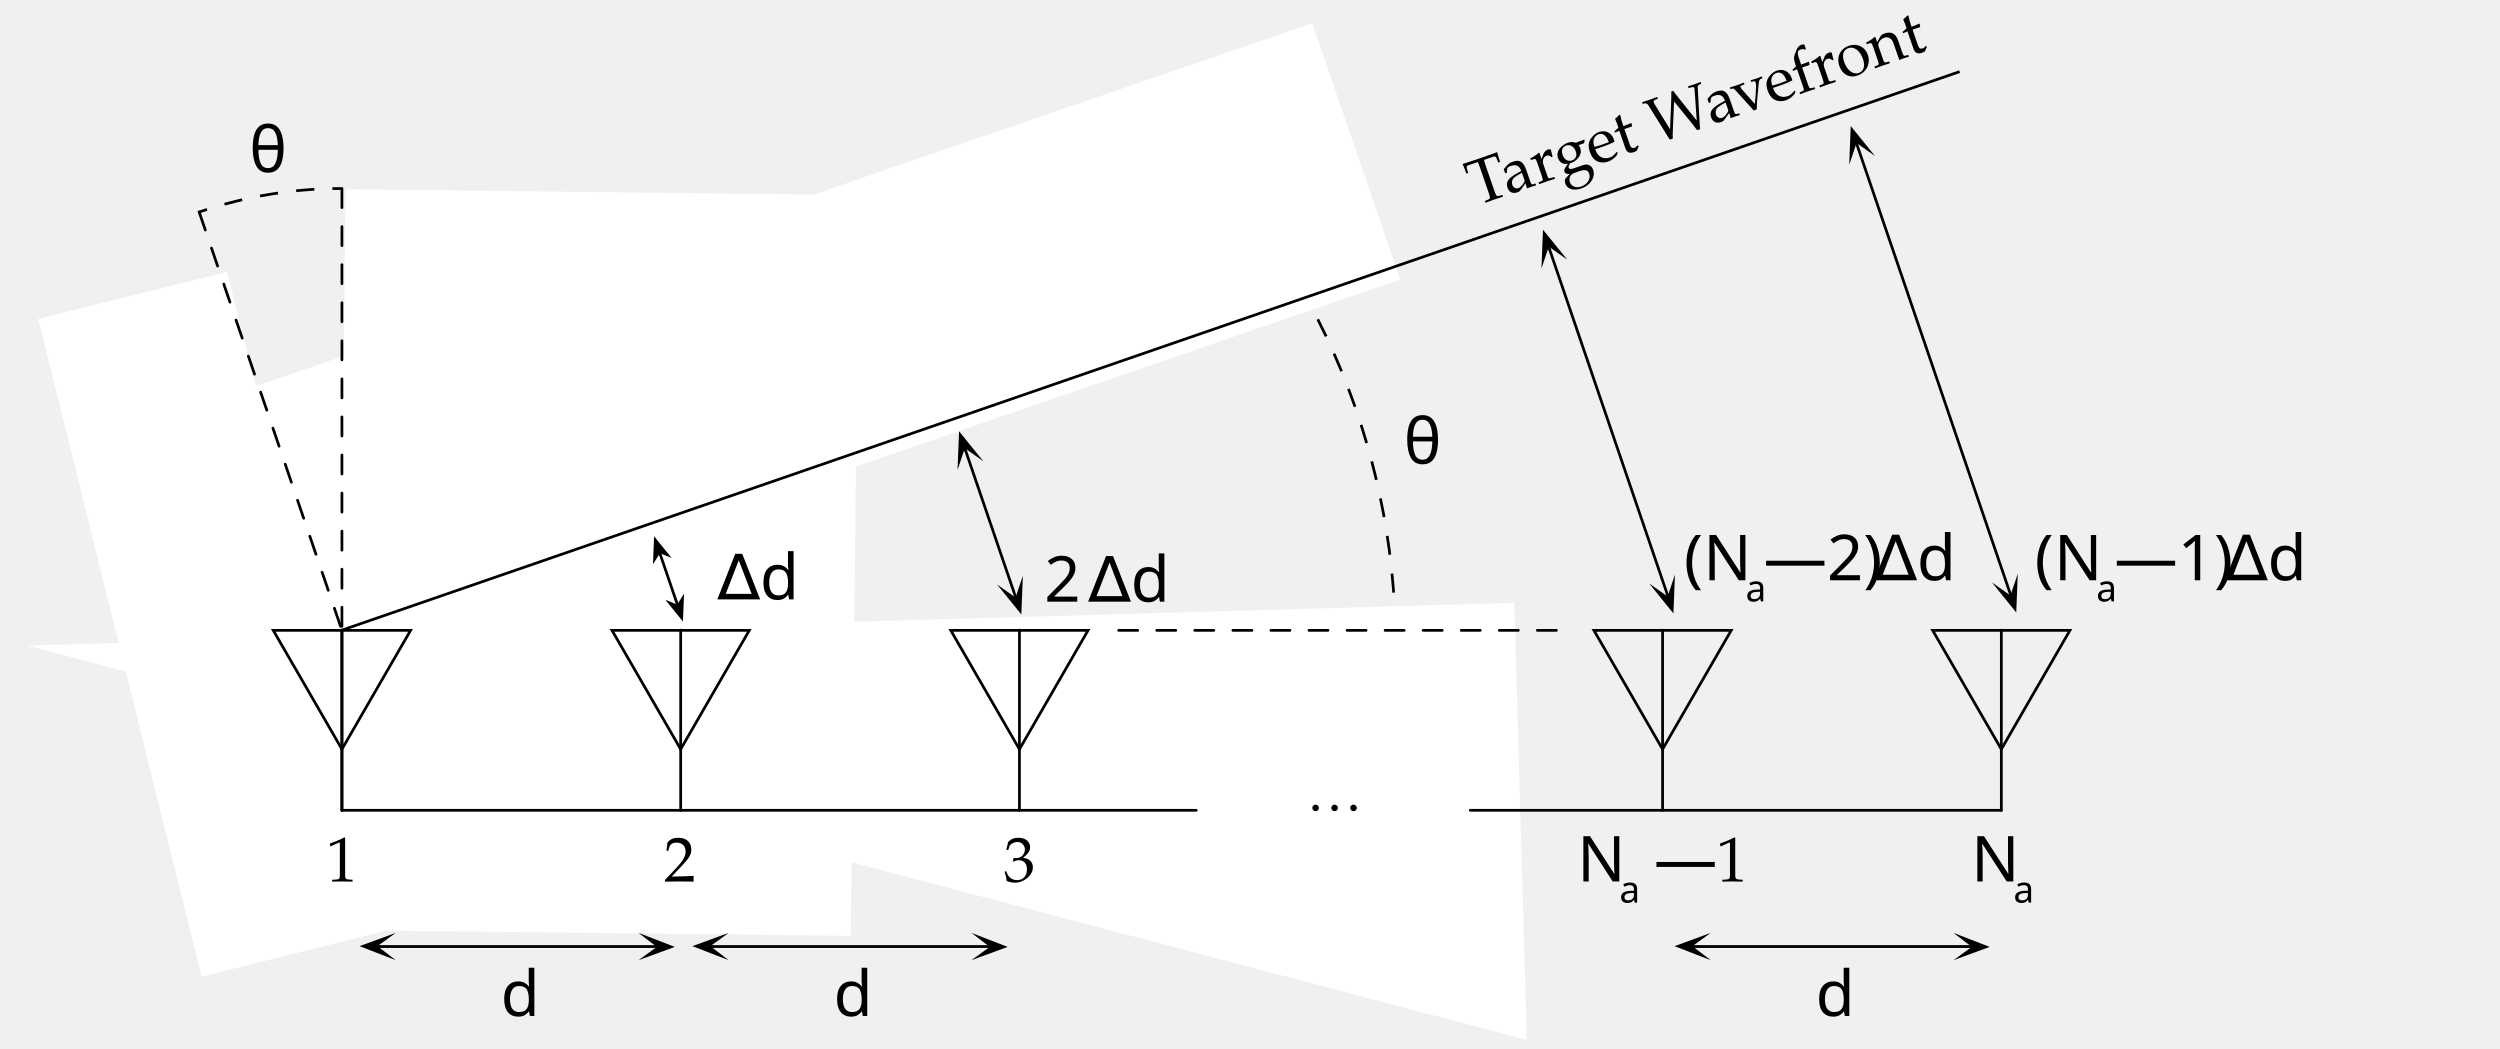
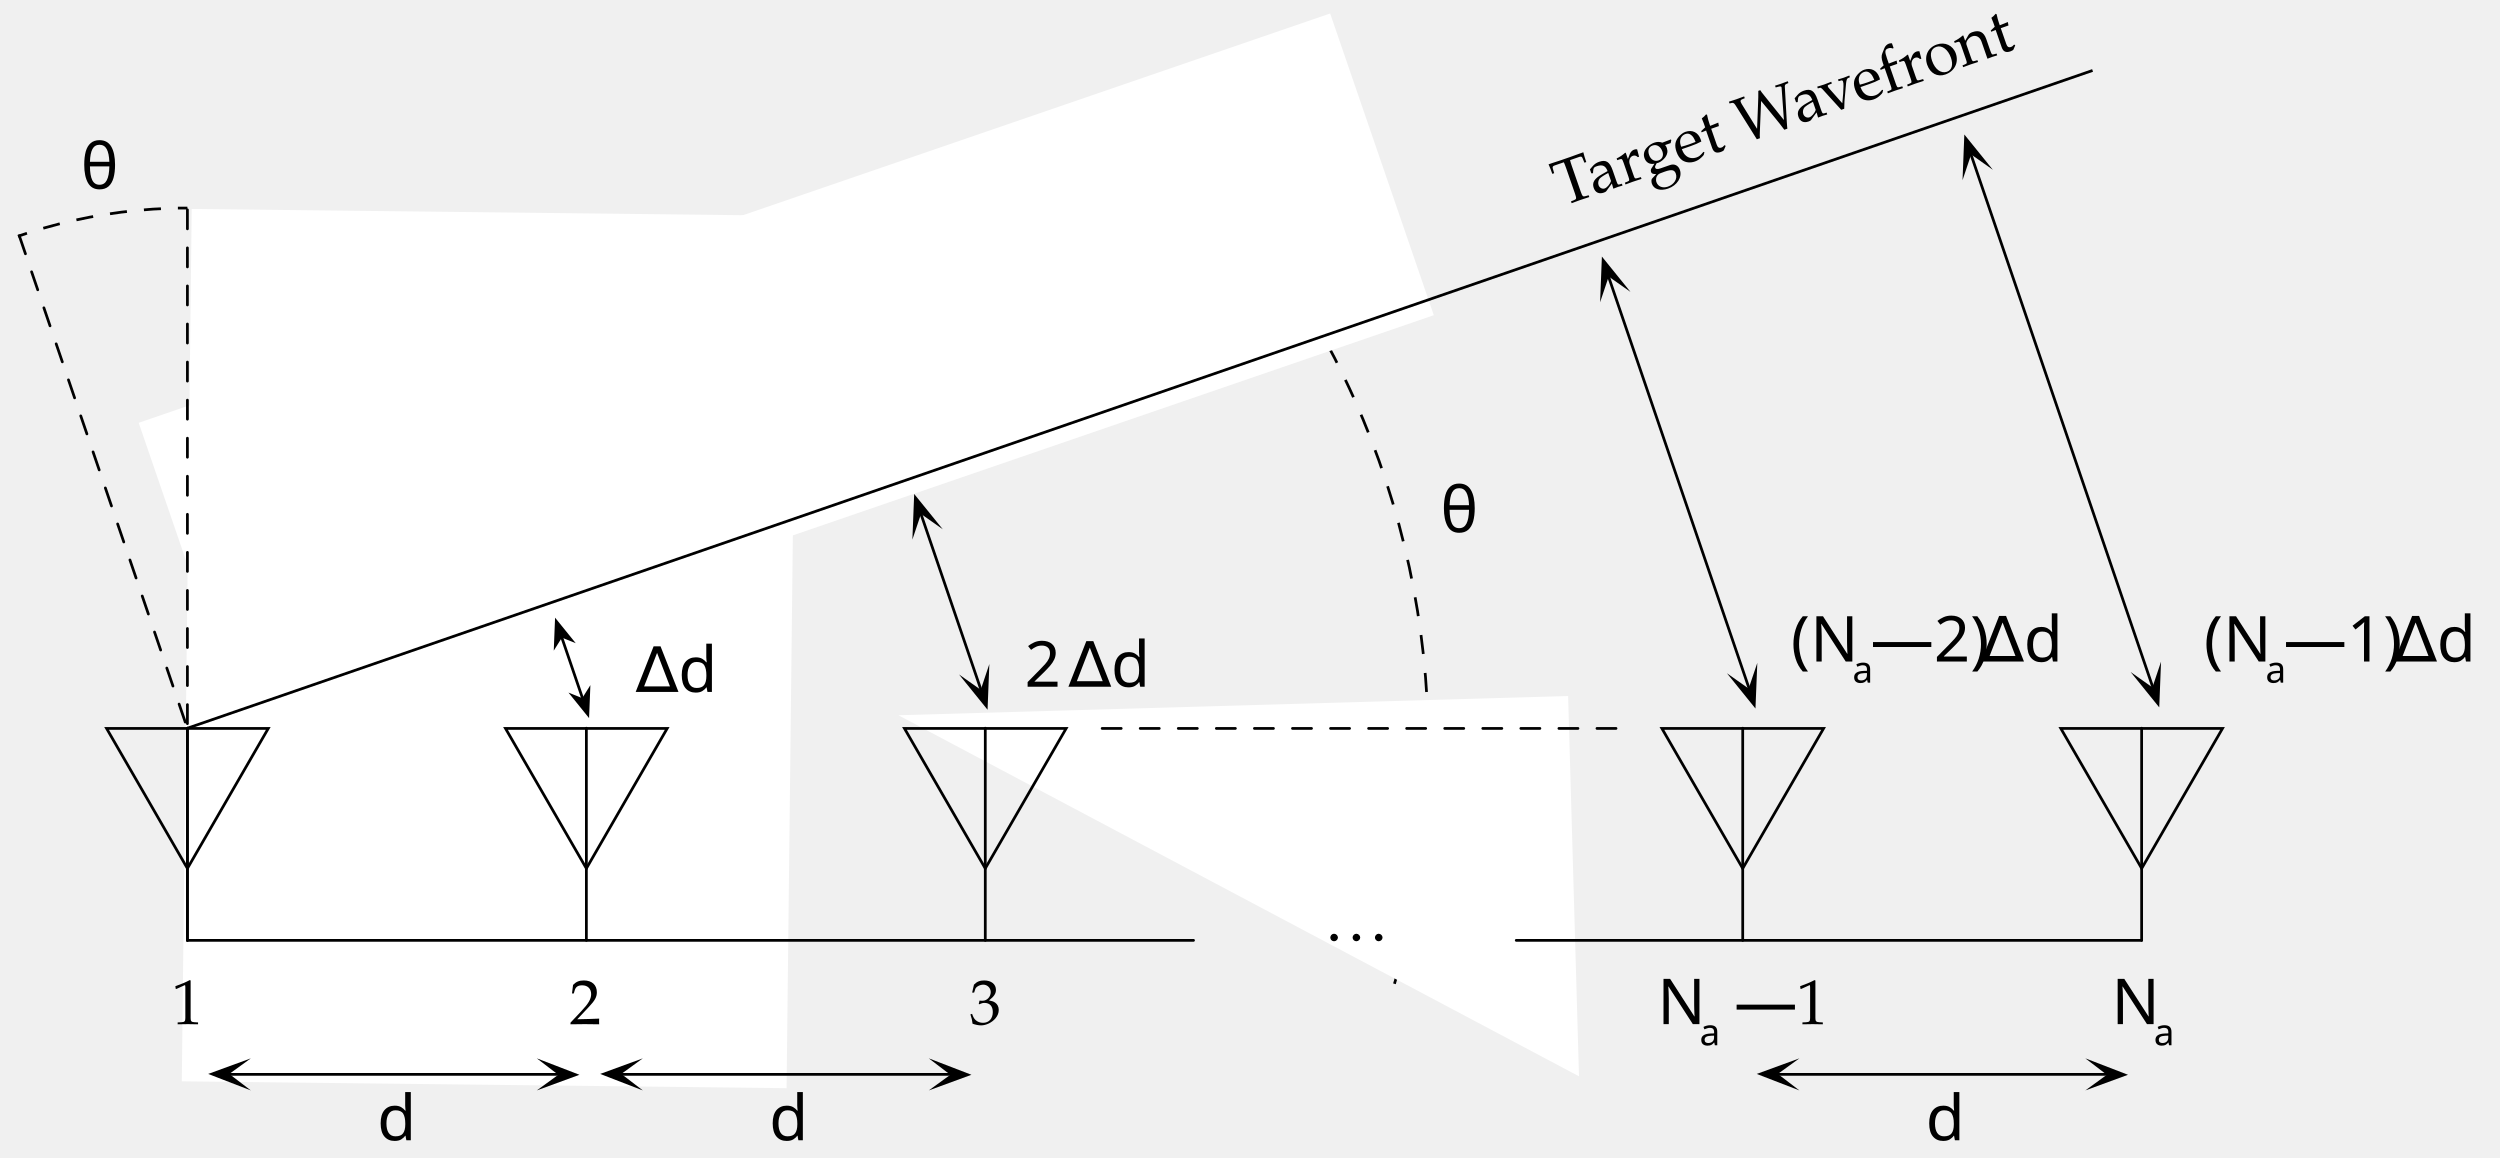
- <svg xmlns="http://www.w3.org/2000/svg" id="Capa_1" data-name="Capa 1" viewBox="0 0 472.91 198.4">
+ <svg xmlns="http://www.w3.org/2000/svg" id="Capa_1" data-name="Capa 1" viewBox="0 0 472.91 219.05">
  <defs>
-     <style>.cls-1,.cls-13,.cls-2,.cls-4,.cls-5{fill:none;stroke-width:0.52px;}.cls-1,.cls-13,.cls-2,.cls-4,.cls-5,.cls-9{stroke:#000;}.cls-1,.cls-13,.cls-2,.cls-9{stroke-miterlimit:10;}.cls-2{stroke-dasharray:3.6 3.6;}.cls-3{fill:#fff;}.cls-4,.cls-5{stroke-linecap:round;stroke-linejoin:round;}.cls-5{stroke-dasharray:3.6 3.6;}.cls-12,.cls-6{font-size:12px;}.cls-6{font-family:LinLibertineI, Linux Libertine;}.cls-12,.cls-7,.cls-9{font-family:Palatino-Roman, Palatino;}.cls-8{fill-rule:evenodd;}.cls-9{font-size:8.6px;stroke-width:0.25px;letter-spacing:0.17em;}.cls-10{letter-spacing:0.17em;}.cls-11{letter-spacing:0em;}.cls-13{stroke-dasharray:3.45 3.45;}</style>
+     <style>.cls-1,.cls-14,.cls-2,.cls-4,.cls-5,.cls-9{fill:none;}.cls-1,.cls-10,.cls-14,.cls-2,.cls-4,.cls-5,.cls-9{stroke:#000;}.cls-1,.cls-10,.cls-14,.cls-2{stroke-miterlimit:10;}.cls-1,.cls-14,.cls-2,.cls-4,.cls-5{stroke-width:0.52px;}.cls-2{stroke-dasharray:3.61 3.61;}.cls-3{fill:#fff;}.cls-4,.cls-5,.cls-9{stroke-linecap:round;stroke-linejoin:round;}.cls-5{stroke-dasharray:3.6 3.6;}.cls-13,.cls-6{font-size:12px;}.cls-6{font-family:LinLibertineI, Linux Libertine;}.cls-10,.cls-13,.cls-7{font-family:Palatino-Roman, Palatino;}.cls-8{fill-rule:evenodd;}.cls-9{stroke-width:0.52px;}.cls-10{font-size:10.13px;stroke-width:0.25px;}.cls-11{letter-spacing:0.17em;}.cls-12{letter-spacing:0.17em;}.cls-14{stroke-dasharray:3.23 3.23;}</style>
  </defs>
-   <path class="cls-1" d="M239.08,43.45l1,1.47" />
-   <path class="cls-2" d="M242.11,47.92A136.63,136.63,0,0,1,259.52,156.8" />
-   <path class="cls-1" d="M259.05,158.53c-.16.58-.32,1.16-.49,1.73" />
-   <rect class="cls-3" x="117.5" y="-52.34" width="51.24" height="239.9" transform="translate(160.55 -89.72) rotate(71.04)" />
-   <rect class="cls-3" x="22.13" y="53.99" width="36.83" height="128.21" transform="translate(108.39 222.91) rotate(166.04)" />
-   <polyline class="cls-3" points="5.13 122.12 286.45 114.03 288.82 196.7" />
-   <rect class="cls-3" x="64.57" y="36.34" width="97.15" height="140.14" transform="translate(1.21 -1.27) rotate(0.65)" />
-   <line class="cls-4" x1="64.68" y1="153.28" x2="64.68" y2="119.2" />
-   <line class="cls-5" x1="64.68" y1="118.47" x2="64.68" y2="35.65" />
-   <line class="cls-5" x1="211.61" y1="119.24" x2="295.76" y2="119.24" />
-   <line class="cls-4" x1="64.68" y1="153.28" x2="226.28" y2="153.28" />
-   <line class="cls-4" x1="192.84" y1="153.28" x2="192.84" y2="119.2" />
-   <polygon class="cls-1" points="192.84 141.73 186.34 130.48 179.85 119.24 192.84 119.24 205.82 119.24 199.33 130.48 192.84 141.73" />
-   <line class="cls-4" x1="128.76" y1="153.28" x2="128.76" y2="119.2" />
-   <polygon class="cls-1" points="128.76 141.73 122.26 130.48 115.77 119.24 128.76 119.24 141.74 119.24 135.25 130.48 128.76 141.73" />
-   <line class="cls-4" x1="64.68" y1="153.28" x2="64.68" y2="119.2" />
-   <polygon class="cls-1" points="64.68 141.73 58.19 130.48 51.69 119.24 64.68 119.24 77.67 119.24 71.17 130.48 64.68 141.73" />
-   <text class="cls-6" transform="translate(372.89 166.74)">N</text>
-   <text class="cls-6" transform="translate(380.87 170.74) scale(0.58)">a</text>
-   <line class="cls-4" x1="278.12" y1="153.28" x2="378.58" y2="153.28" />
-   <line class="cls-4" x1="314.5" y1="153.28" x2="314.5" y2="119.2" />
-   <polygon class="cls-1" points="314.5 141.73 308.01 130.48 301.51 119.24 314.5 119.24 327.49 119.24 320.99 130.48 314.5 141.73" />
-   <line class="cls-4" x1="378.58" y1="153.28" x2="378.58" y2="119.2" />
-   <polygon class="cls-1" points="378.58 141.73 372.08 130.48 365.59 119.24 378.58 119.24 391.56 119.24 385.07 130.48 378.58 141.73" />
-   <text class="cls-6" transform="translate(298.36 166.74)">N</text>
-   <text class="cls-6" transform="translate(306.34 170.74) scale(0.58)">a</text>
-   <text class="cls-6" transform="translate(309.74 166.74)">
+   <path class="cls-1" d="M240.85,48.54l1,1.47" />
+   <path class="cls-2" d="M243.89,53a160.9,160.9,0,0,1,20.86,129.64" />
+   <path class="cls-1" d="M264.28,184.37c-.17.58-.33,1.16-.5,1.73" />
+   <rect class="cls-3" x="118.57" y="-49.35" width="60.34" height="238.31" transform="translate(166.42 -93.55) rotate(71.04)" />
+   <polyline class="cls-3" points="169.95 135.3 296.63 131.66 298.69 203.6" />
+   <rect class="cls-3" x="35.33" y="40.16" width="114.41" height="165.03" transform="translate(1.39 -1.03) rotate(0.65)" />
+   <line class="cls-4" x1="35.45" y1="177.88" x2="35.45" y2="137.75" />
+   <line class="cls-5" x1="35.45" y1="136.89" x2="35.45" y2="39.35" />
+   <line class="cls-5" x1="208.49" y1="137.79" x2="307.59" y2="137.79" />
+   <line class="cls-4" x1="35.45" y1="177.88" x2="225.77" y2="177.88" />
+   <line class="cls-4" x1="186.38" y1="177.88" x2="186.38" y2="137.75" />
+   <polygon class="cls-1" points="186.38 164.28 178.73 151.03 171.09 137.79 186.38 137.79 201.68 137.79 194.03 151.03 186.38 164.28" />
+   <line class="cls-4" x1="110.92" y1="177.88" x2="110.92" y2="137.75" />
+   <polygon class="cls-1" points="110.92 164.28 103.27 151.03 95.62 137.79 110.92 137.79 126.21 137.79 118.56 151.03 110.92 164.28" />
+   <line class="cls-4" x1="35.45" y1="177.88" x2="35.45" y2="137.75" />
+   <polygon class="cls-1" points="35.45 164.28 27.81 151.03 20.16 137.79 35.45 137.79 50.75 137.79 43.1 151.03 35.45 164.28" />
+   <text class="cls-6" transform="translate(399.43 193.73)">N</text>
+   <text class="cls-6" transform="translate(407.42 197.73) scale(0.58)">a</text>
+   <line class="cls-4" x1="286.82" y1="177.88" x2="405.12" y2="177.88" />
+   <line class="cls-4" x1="329.66" y1="177.88" x2="329.66" y2="137.75" />
+   <polygon class="cls-1" points="329.66 164.28 322.01 151.03 314.37 137.79 329.66 137.79 344.96 137.79 337.31 151.03 329.66 164.28" />
+   <line class="cls-4" x1="405.12" y1="177.88" x2="405.12" y2="137.75" />
+   <polygon class="cls-1" points="405.13 164.28 397.48 151.03 389.83 137.79 405.13 137.79 420.42 137.79 412.77 151.03 405.13 164.28" />
+   <text class="cls-6" transform="translate(313.52 193.73)">N</text>
+   <text class="cls-6" transform="translate(321.5 197.73) scale(0.58)">a</text>
+   <text class="cls-6" transform="translate(324.9 193.73)">
    <tspan xml:space="preserve"> — </tspan>
    <tspan class="cls-7" x="14.9" y="0">1</tspan>
  </text>
-   <polyline class="cls-8" points="376.38 179.12 369.53 176.47 372.99 179.12 369.53 181.63 376.38 179.12" />
-   <line class="cls-4" x1="319.79" y1="179.05" x2="372.99" y2="179.05" />
-   <polyline class="cls-8" points="316.75 178.98 323.6 181.63 320.14 178.98 323.6 176.47 316.75 178.98" />
-   <line class="cls-5" x1="37.68" y1="40.11" x2="64.68" y2="119.24" />
-   <polyline class="cls-8" points="381.4 115.86 381.69 108.52 380.3 112.64 376.81 110.18 381.4 115.86" />
-   <line class="cls-4" x1="350.73" y1="25.78" x2="380.37" y2="112.62" />
-   <polyline class="cls-8" points="350.09 23.84 349.8 31.18 351.19 27.05 354.68 29.51 350.09 23.84" />
-   <polyline class="cls-8" points="193.2 116.24 193.49 108.9 192.1 113.03 188.61 110.56 193.2 116.24" />
-   <line class="cls-4" x1="182.01" y1="83.34" x2="192.56" y2="114.25" />
-   <polyline class="cls-8" points="181.42 81.58 181.13 88.92 182.51 84.79 186.01 87.25 181.42 81.58" />
-   <polyline class="cls-8" points="316.55 116.04 316.84 108.7 315.45 112.83 311.96 110.37 316.55 116.04" />
-   <line class="cls-4" x1="292.32" y1="44.83" x2="315.52" y2="112.81" />
-   <polyline class="cls-8" points="291.88 43.45 291.59 50.79 292.98 46.66 296.47 49.12 291.88 43.45" />
-   <text class="cls-6" transform="translate(343.46 192.19)">d</text>
-   <text class="cls-9" transform="translate(247.79 153.28)">.<tspan class="cls-10" x="3.59" y="0">.</tspan>
-     <tspan class="cls-11" x="7.17" y="0">.</tspan>
+   <polyline class="cls-8" points="402.54 203.31 394.47 200.2 398.54 203.31 394.47 206.27 402.54 203.31" />
+   <line class="cls-9" x1="335.89" y1="203.23" x2="398.54" y2="203.23" />
+   <polyline class="cls-8" points="332.31 203.15 340.38 206.27 336.3 203.15 340.38 200.2 332.31 203.15" />
+   <line class="cls-5" x1="3.65" y1="44.6" x2="35.45" y2="137.79" />
+   <polyline class="cls-8" points="408.45 133.81 408.79 125.16 407.16 130.03 403.04 127.12 408.45 133.81" />
+   <line class="cls-4" x1="372.33" y1="27.73" x2="407.23" y2="130" />
+   <polyline class="cls-8" points="371.58 25.44 371.24 34.09 372.87 29.22 376.98 32.12 371.58 25.44" />
+   <polyline class="cls-8" points="186.81 134.26 187.15 125.61 185.52 130.48 181.41 127.58 186.81 134.26" />
+   <line class="cls-4" x1="173.63" y1="95.52" x2="186.05" y2="131.91" />
+   <polyline class="cls-8" points="172.93 93.44 172.59 102.08 174.22 97.22 178.34 100.12 172.93 93.44" />
+   <polyline class="cls-8" points="332.07 134.03 332.42 125.39 330.78 130.25 326.67 127.35 332.07 134.03" />
+   <line class="cls-4" x1="303.54" y1="50.16" x2="330.86" y2="130.22" />
+   <polyline class="cls-8" points="303.02 48.53 302.68 57.18 304.31 52.32 308.43 55.22 303.02 48.53" />
+   <text class="cls-6" transform="translate(364.28 215.7)">d</text>
+   <text class="cls-10" transform="translate(251.1 177.88)">
+     <tspan class="cls-11">.</tspan>
+     <tspan class="cls-12" x="4.22" y="0">.</tspan>
+     <tspan x="8.44" y="0">.</tspan>
  </text>
-   <polyline class="cls-8" points="190.61 179.12 183.76 176.47 187.22 179.12 183.76 181.63 190.61 179.12" />
-   <line class="cls-4" x1="134.02" y1="179.05" x2="187.22" y2="179.05" />
-   <polyline class="cls-8" points="130.98 178.98 137.83 181.63 134.37 178.98 137.83 176.47 130.98 178.98" />
-   <text class="cls-6" transform="translate(157.69 192.19)">d</text>
-   <polyline class="cls-8" points="127.65 179.12 120.79 176.47 124.25 179.12 120.79 181.63 127.65 179.12" />
-   <line class="cls-4" x1="71.05" y1="179.05" x2="124.25" y2="179.05" />
-   <polyline class="cls-8" points="68.01 178.98 74.86 181.63 71.4 178.98 74.86 176.47 68.01 178.98" />
-   <text class="cls-6" transform="translate(94.72 192.19)">d</text>
-   <text class="cls-6" transform="translate(47.15 32.55)">θ</text>
-   <text class="cls-6" transform="translate(135.73 113.38)">∆d</text>
-   <line class="cls-1" x1="64.68" y1="119.2" x2="370.69" y2="13.55" />
-   <line class="cls-4" x1="124.14" y1="102.66" x2="128.67" y2="115.93" />
-   <polyline class="cls-8" points="123.73 101.45 123.52 106.74 124.83 104.66 127.05 105.55 123.73 101.45" />
-   <polyline class="cls-8" points="129.19 117.58 129.4 112.28 128.1 114.37 125.88 113.48 129.19 117.58" />
-   <text class="cls-6" transform="translate(265.54 87.71)">θ</text>
-   <text class="cls-12" transform="translate(279.17 38.95) rotate(-19.03)">Target Wavefront</text>
-   <text class="cls-6" transform="translate(197.54 113.81)">2 <tspan x="8.33" y="0">∆d</tspan>
+   <polyline class="cls-8" points="183.76 203.31 175.69 200.2 179.77 203.31 175.69 206.27 183.76 203.31" />
+   <line class="cls-9" x1="117.12" y1="203.23" x2="179.77" y2="203.23" />
+   <polyline class="cls-8" points="113.53 203.15 121.6 206.27 117.53 203.15 121.6 200.2 113.53 203.15" />
+   <text class="cls-6" transform="translate(145.51 215.7)">d</text>
+   <polyline class="cls-8" points="109.61 203.31 101.54 200.2 105.61 203.31 101.54 206.27 109.61 203.31" />
+   <line class="cls-9" x1="42.96" y1="203.23" x2="105.61" y2="203.23" />
+   <polyline class="cls-8" points="39.38 203.15 47.45 206.27 43.37 203.15 47.45 200.2 39.38 203.15" />
+   <text class="cls-6" transform="translate(71.35 215.7)">d</text>
+   <text class="cls-6" transform="translate(15.28 35.7)">θ</text>
+   <text class="cls-6" transform="translate(120.28 130.89)">∆d</text>
+   <line class="cls-1" x1="35.45" y1="137.75" x2="395.84" y2="13.33" />
+   <line class="cls-4" x1="105.48" y1="118.27" x2="110.81" y2="133.89" />
+   <polyline class="cls-8" points="105 116.84 104.75 123.08 106.29 120.62 108.91 121.67 105 116.84" />
+   <polyline class="cls-8" points="111.43 135.84 111.68 129.6 110.14 132.06 107.53 131.01 111.43 135.84" />
+   <text class="cls-6" transform="translate(272.48 100.66)">θ</text>
+   <text class="cls-13" transform="matrix(0.95, -0.33, 0.33, 0.95, 295.46, 39.04)">Target Wavefront</text>
+   <text class="cls-6" transform="translate(193.81 129.9)">2 <tspan x="8.33" y="0">∆d</tspan>
  </text>
-   <text class="cls-6" transform="translate(318.54 109.76)">(<tspan x="3.67" y="0">N</tspan>
+   <text class="cls-6" transform="translate(338.77 125.14)">(<tspan x="3.67" y="0">N</tspan>
  </text>
-   <text class="cls-6" transform="translate(330.2 113.76) scale(0.58)">a</text>
-   <text class="cls-6" transform="translate(333.6 109.76)">—2) <tspan x="20.98" y="0">∆d</tspan>
+   <text class="cls-6" transform="translate(350.42 129.14) scale(0.58)">a</text>
+   <text class="cls-6" transform="translate(353.82 125.14)">—2) <tspan x="20.98" y="0">∆d</tspan>
  </text>
-   <text class="cls-12" transform="translate(189.84 166.74)">3</text>
-   <text class="cls-12" transform="translate(125.6 166.74)">2</text>
-   <text class="cls-12" transform="translate(61.68 166.74)">1</text>
-   <text class="cls-6" transform="translate(384.89 109.76)">(<tspan x="3.67" y="0">N</tspan>
+   <text class="cls-13" transform="translate(183.38 193.73)">3</text>
+   <text class="cls-13" transform="translate(107.73 193.73)">2</text>
+   <text class="cls-13" transform="translate(32.45 193.73)">1</text>
+   <text class="cls-6" transform="translate(416.9 125.14)">(<tspan x="3.67" y="0">N</tspan>
  </text>
-   <text class="cls-6" transform="translate(396.54 113.76) scale(0.58)">a</text>
-   <text class="cls-6" transform="translate(399.94 109.76)">—1) <tspan x="20.98" y="0">∆d</tspan>
+   <text class="cls-6" transform="translate(428.55 129.14) scale(0.58)">a</text>
+   <text class="cls-6" transform="translate(431.95 125.14)">—1) <tspan x="20.98" y="0">∆d</tspan>
  </text>
-   <path class="cls-1" d="M37.46,40.18l1.7-.57" />
-   <path class="cls-13" d="M42.47,38.63a83.32,83.32,0,0,1,18.68-2.91" />
-   <path class="cls-1" d="M62.88,35.67c.6,0,1.2,0,1.8,0" />
+   <path class="cls-1" d="M3.39,44.69l1.71-.57" />
+   <path class="cls-14" d="M8.19,43.17A98.18,98.18,0,0,1,32,39.41" />
+   <path class="cls-1" d="M33.65,39.36h1.8" />
</svg>
